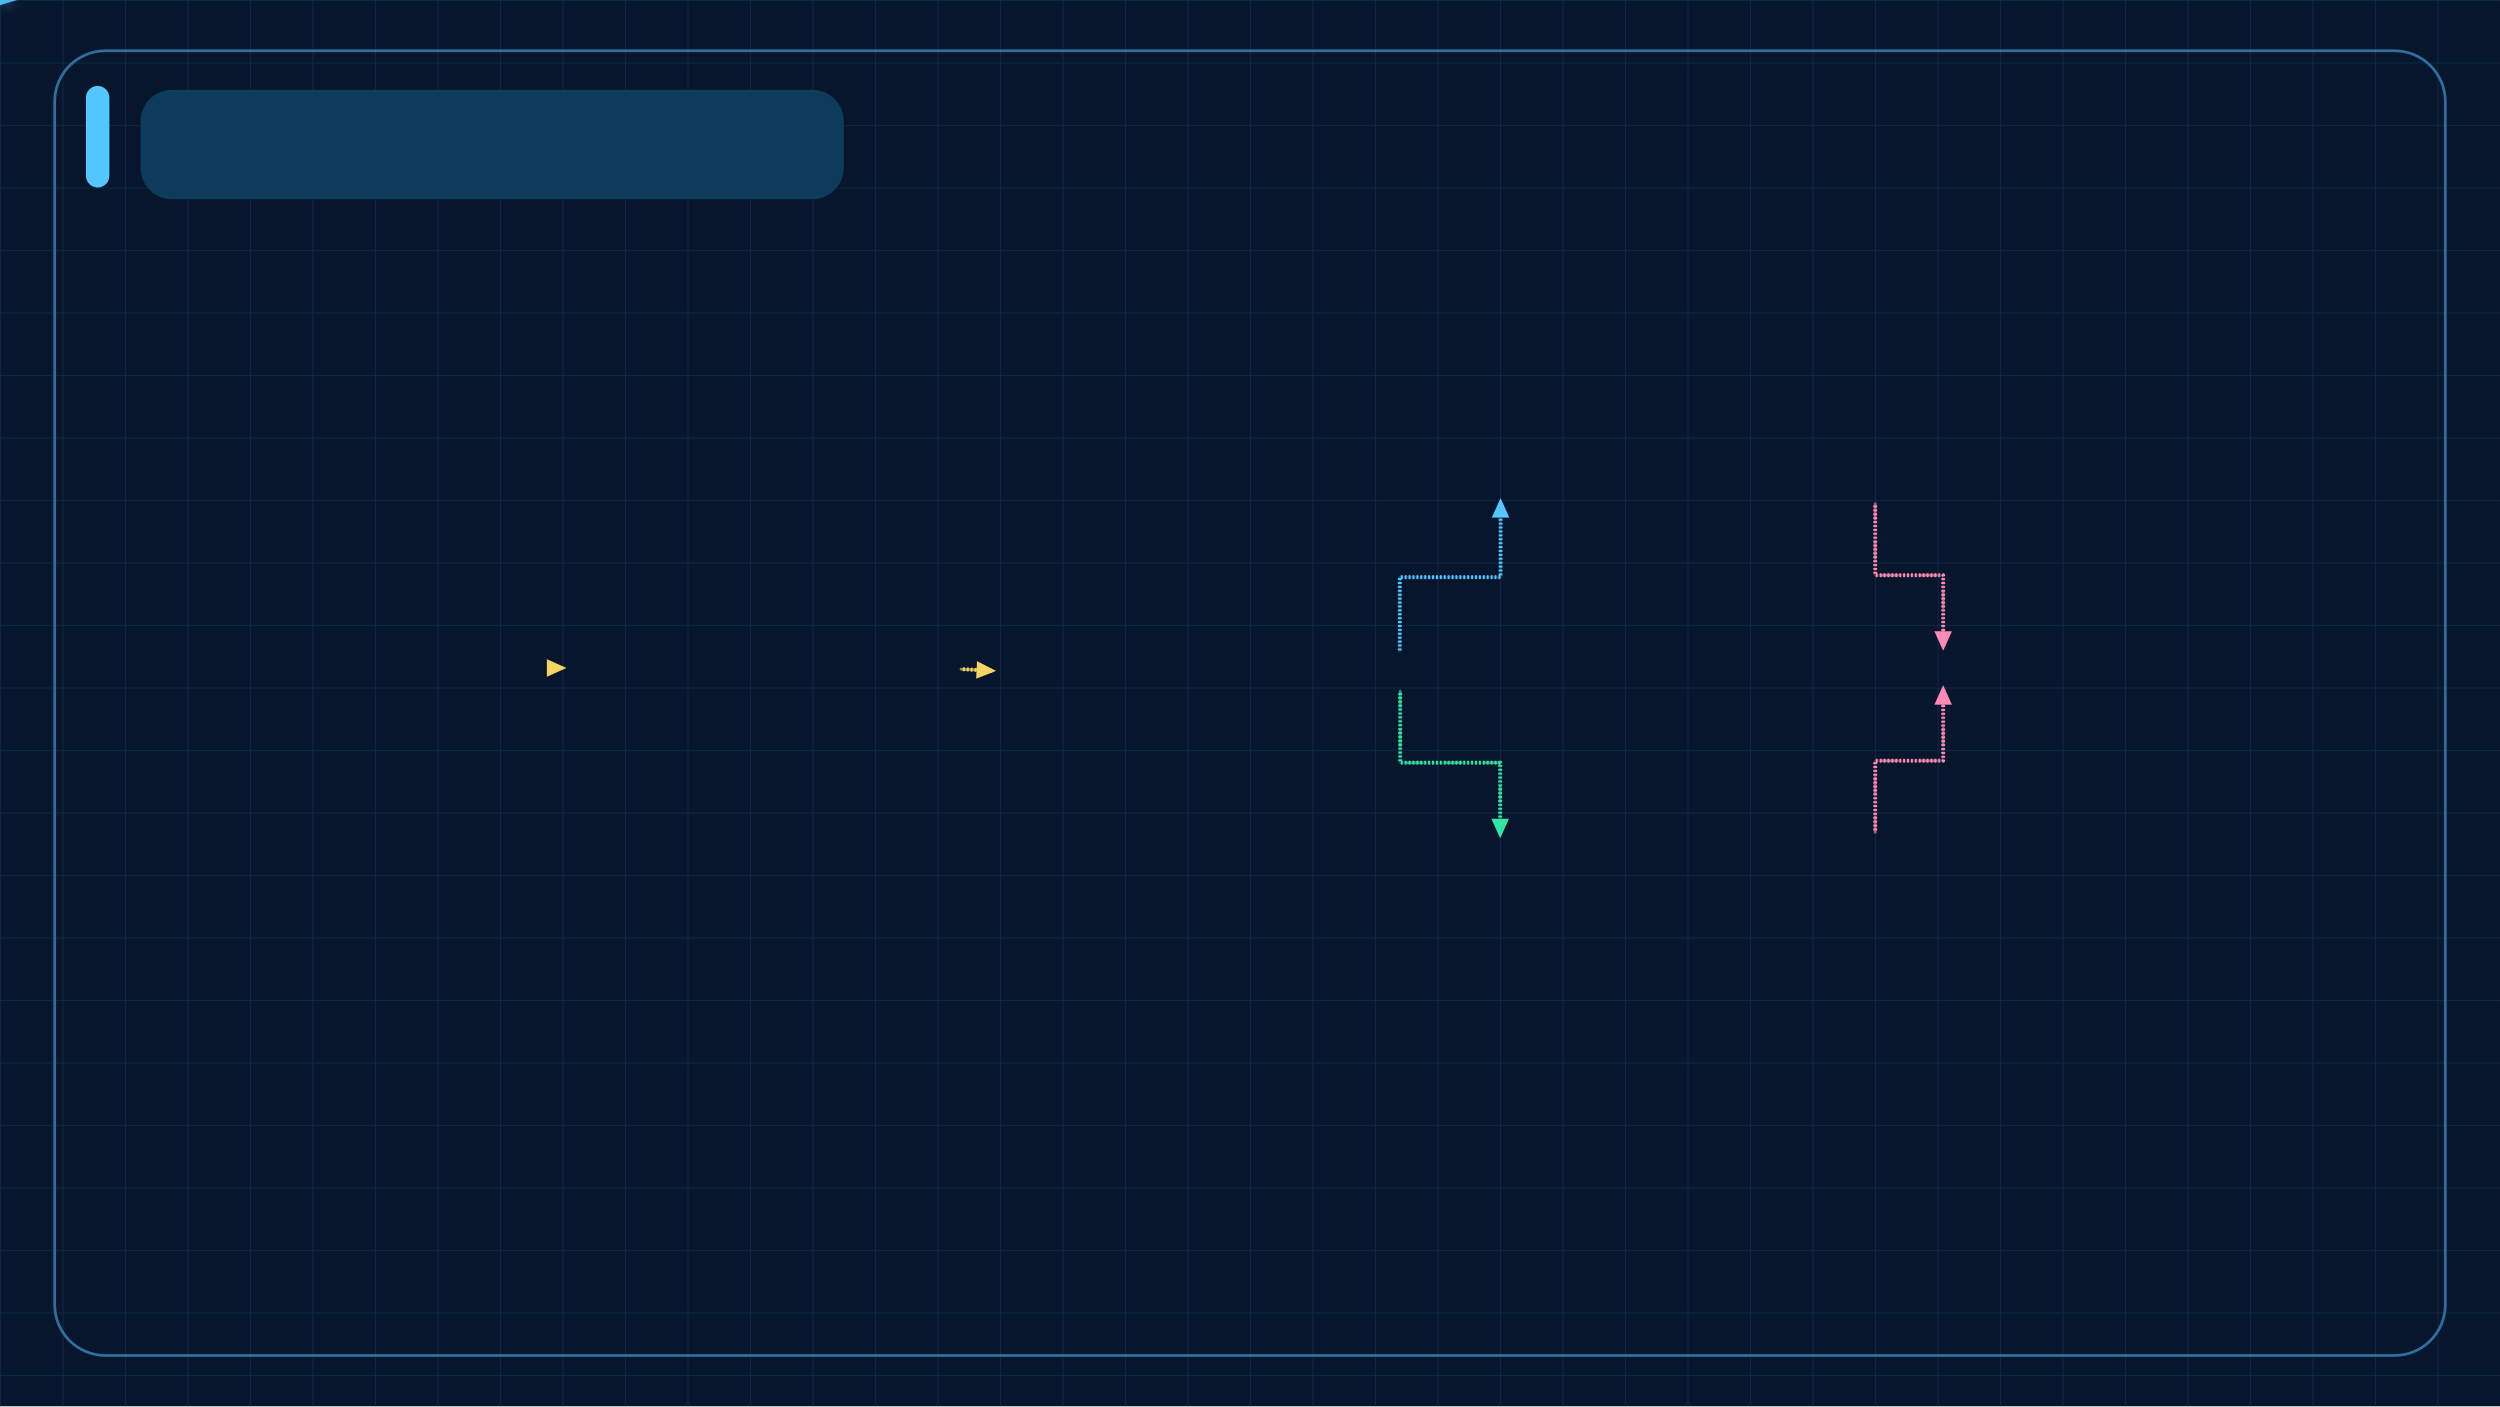
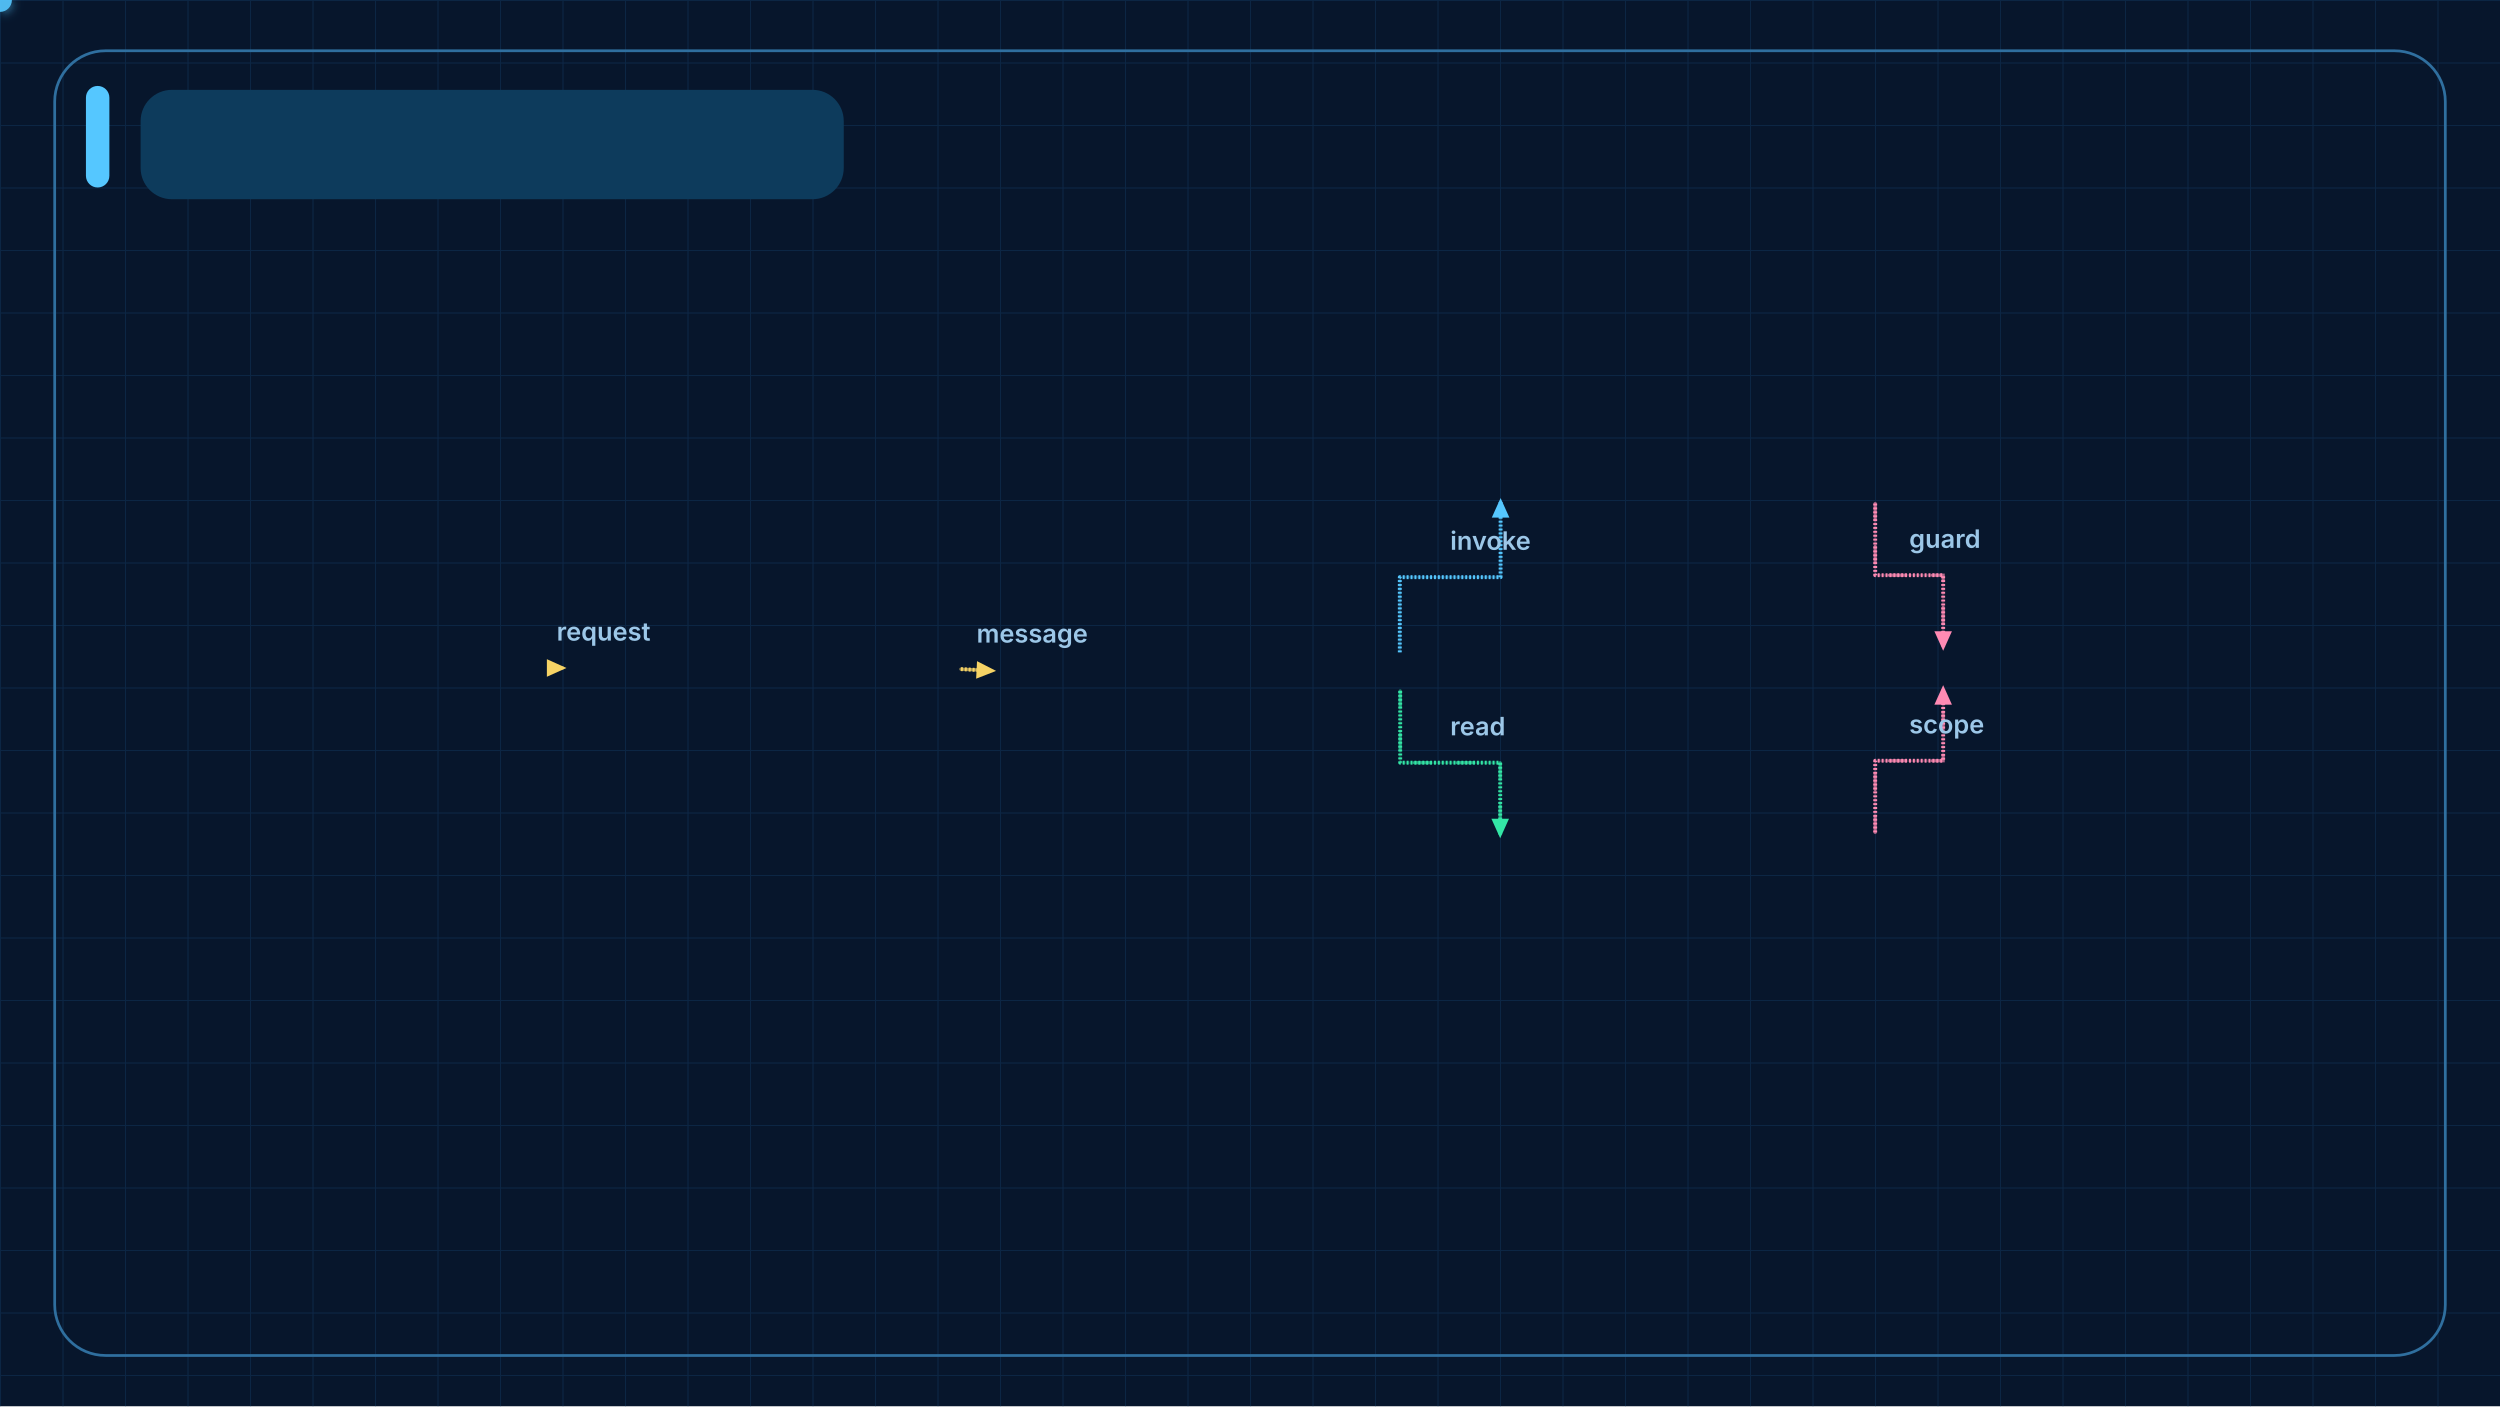
- <svg xmlns="http://www.w3.org/2000/svg" width="1280" height="720" viewBox="0 0 1280 720" role="img" aria-labelledby="diagram-title diagram-desc" data-motion-profile="expressive" data-motion-sequence="step-stagger" data-motion-edge="dynamic-dash" data-motion-node="pop" data-motion-group="border-scan" data-motion-title="highlight-sweep" data-motion-reduced="subtle" data-icon-system="illustrated-character-v1">
+ <svg xmlns="http://www.w3.org/2000/svg" width="1280" height="720" viewBox="0 0 1280 720" role="img" aria-labelledby="diagram-title diagram-desc" data-motion-profile="expressive" data-motion-sequence="step-stagger" data-motion-edge="stream-flow" data-motion-node="pop" data-motion-group="border-scan" data-motion-title="highlight-sweep" data-motion-reduced="subtle" data-icon-system="illustrated-character-v1">
  <style>
  .title { font: 700 42px ui-sans-serif, system-ui, -apple-system, BlinkMacSystemFont, "Segoe UI", sans-serif; letter-spacing: 0; }
  .subtitle { font: 400 16px ui-sans-serif, system-ui, -apple-system, BlinkMacSystemFont, "Segoe UI", sans-serif; }
  .node-title { font: 700 18px ui-sans-serif, system-ui, -apple-system, BlinkMacSystemFont, "Segoe UI", sans-serif; }
  .node-caption { font: 400 13px ui-sans-serif, system-ui, -apple-system, BlinkMacSystemFont, "Segoe UI", sans-serif; opacity: 0.84; }
  .group-label { font: 700 14px ui-sans-serif, system-ui, -apple-system, BlinkMacSystemFont, "Segoe UI", sans-serif; text-transform: uppercase; letter-spacing: 0.08em; }
  .edge-label { font: 600 13px ui-sans-serif, system-ui, -apple-system, BlinkMacSystemFont, "Segoe UI", sans-serif; }
  .step-label { font: 700 12px ui-sans-serif, system-ui, -apple-system, BlinkMacSystemFont, "Segoe UI", sans-serif; }
  .edge-flow { stroke-linecap: round; }
  .edge-draw, .edge-base { stroke-linecap: butt; stroke-linejoin: round; }
  .edge-particle { filter: url(#particle-glow); }
  .edge-arrow-particle { filter: url(#particle-glow); }
  .semantic-icon { vector-effect: non-scaling-stroke; }
  .semantic-icon-breathe { transform-box: fill-box; transform-origin: center; animation: semanticIconBreathe 2.8s ease-in-out infinite; }
  .icon-breathe-halo { pointer-events: none; filter: url(#particle-glow); }
  .node-glow, .node-burst { pointer-events: none; }
  #title-accent { transform-origin: 50px 70px; animation: titlePulse 4.8s ease-in-out infinite; }
  #title-highlight { transform-origin: 252px 74px; animation: titleSlide 5.6s ease-in-out infinite; }
  @keyframes titlePulse { 0%, 100% { opacity: 0.76; } 50% { opacity: 1; } }
  @keyframes titleSlide { 0%, 100% { transform: translateX(0); opacity: 0.9; } 50% { transform: translateX(8px); opacity: 1; } }
  @keyframes semanticIconBreathe { 0%, 100% { transform: scale(0.96); opacity: 0.72; } 50% { transform: scale(1.08); opacity: 1; } }
  @media (prefers-reduced-motion: reduce) {
    #title-accent, #title-highlight, .semantic-icon-breathe { animation: none; }
  }
</style>
  <rect width="100%" height="100%" fill="#07162c" />
  <defs>
    <filter id="soft-glow" x="-40%" y="-40%" width="180%" height="180%">
      <feGaussianBlur stdDeviation="5" result="blur" />
      <feMerge>
        <feMergeNode in="blur" />
        <feMergeNode in="SourceGraphic" />
      </feMerge>
    </filter>
    <filter id="particle-glow" x="-80%" y="-80%" width="260%" height="260%">
      <feGaussianBlur stdDeviation="2.6" result="blur" />
      <feMerge>
        <feMergeNode in="blur" />
        <feMergeNode in="SourceGraphic" />
      </feMerge>
    </filter>
    <pattern id="grid" width="32" height="32" patternUnits="userSpaceOnUse">
      <path d="M 32 0 L 0 0 0 32" fill="none" stroke="#12345c" stroke-width="1" />
    </pattern>
  </defs>
  <rect width="100%" height="100%" fill="url(#grid)" opacity="0.52" />
  <rect x="28" y="26" width="1224" height="668" rx="26" fill="none" stroke="#2f6f9f" stroke-width="1.4" opacity="1.00" />
  <rect id="title-accent" x="44" y="44" width="12" height="52" rx="6" fill="#55c7ff" />
  <rect id="title-highlight" x="72" y="46" width="360" height="56" rx="16" fill="#0d3b5c" />
  <rect class="title-sweep" x="72" y="46" width="0" height="56" rx="16" fill="#55c7ff" opacity="0.16">
    <animate attributeName="width" values="0;360;0" dur="3.20s" begin="0.34s" repeatCount="indefinite" />
    <animate attributeName="x" values="72;72;432" dur="3.20s" begin="0.34s" repeatCount="indefinite" />
  </rect>
  <text id="main-title" x="90" y="84" class="title" fill="#e6f7ff" opacity="0">
    <animate attributeName="opacity" values="0;1" dur="0.65s" begin="0.08s" fill="freeze" />
  MCP Server Architecture
</text>
  <text x="74" y="126" class="subtitle" fill="#9cc7e8" opacity="0">
    <animate attributeName="opacity" values="0;1" dur="0.65s" begin="0.28s" fill="freeze" />
  client requests route through tools, resources, auth, and transport
</text>
  <g id="group-client-plane" class="group" opacity="0">
    <animate attributeName="opacity" values="0;1" dur="0.70s" begin="0.17s" fill="freeze" />
    <rect x="60.0" y="225.0" width="450.0" height="195.0" rx="22" fill="#0b273c" fill-opacity="0.34" stroke="#7dd3fc" stroke-width="1.6" stroke-dasharray="9 8">
      <animate attributeName="stroke-dashoffset" values="0;-34" dur="5.60s" begin="0.17s" repeatCount="indefinite" />
    </rect>
    <rect class="group-border-scan" x="60.0" y="225.0" width="450.0" height="195.0" rx="22" fill="none" stroke="#7dd3fc" stroke-width="3.4" stroke-linecap="round" stroke-dasharray="80.0 451.5" opacity="0.72" filter="url(#soft-glow)">
      <animate attributeName="stroke-dashoffset" values="0;-1290.0" dur="7.15s" begin="0.27s" repeatCount="indefinite" />
    </rect>
    <text x="78.0" y="255.0" class="group-label" fill="#9cc7e8">Client Plane</text>
  </g>
  <g id="group-server-plane" class="group" opacity="0">
    <animate attributeName="opacity" values="0;1" dur="0.70s" begin="0.29s" fill="freeze" />
    <rect x="490.0" y="140.0" width="655.0" height="365.0" rx="22" fill="#101b45" fill-opacity="0.34" stroke="#a7b8ff" stroke-width="1.6" stroke-dasharray="9 8">
      <animate attributeName="stroke-dashoffset" values="0;-34" dur="6.00s" begin="0.29s" repeatCount="indefinite" />
    </rect>
    <rect class="group-border-scan" x="490.0" y="140.0" width="655.0" height="365.0" rx="22" fill="none" stroke="#a7b8ff" stroke-width="3.4" stroke-linecap="round" stroke-dasharray="122.4 714.0" opacity="0.72" filter="url(#soft-glow)">
      <animate attributeName="stroke-dashoffset" values="0;-2040.0" dur="7.50s" begin="0.39s" repeatCount="indefinite" />
    </rect>
    <text x="508.0" y="170.0" class="group-label" fill="#9cc7e8">Server Plane</text>
  </g>
  <defs>
    <marker id="arrow-1" markerWidth="12" markerHeight="12" viewBox="0 0 12 12" refX="9" refY="6" orient="auto" markerUnits="userSpaceOnUse">
      <path d="M 1 1.5 L 11 6 L 1 10.5 z" fill="#f6d365" />
    </marker>
  </defs>
  <g class="edge" data-role="actor">
    <path class="edge-base" d="M 282.0 342.0 L 288.0 342.0" fill="none" stroke="#f6d365" stroke-width="1.3" opacity="0.24" />
-     <path class="edge-draw" d="M 282.0 342.0 L 288.0 342.0" fill="none" stroke="#f6d365" stroke-width="2.0" pathLength="1" stroke-dasharray="1" stroke-dashoffset="1" marker-end="url(#arrow-1)">
-       <animate attributeName="stroke-dashoffset" values="1;0" dur="0.90s" begin="0.47s" fill="freeze" />
-     </path>
-     <path class="edge-flow edge-flow-dynamic-dash" d="M 282.0 342.0 L 288.0 342.0" fill="none" stroke="#f6d365" stroke-width="1.4" stroke-dasharray="8 12" opacity="0.55">
-       <animate attributeName="stroke-dashoffset" values="0;-54" dur="3.31s" begin="0.67s" repeatCount="indefinite" />
-       <animate attributeName="opacity" values="0.39;0.55;0.39" dur="3.31s" begin="0.67s" repeatCount="indefinite" />
-     </path>
-     <text x="285.0" y="328.0" class="edge-label" fill="#9cc7e8" opacity="0">
-       <animate attributeName="opacity" values="0;1" dur="0.45s" begin="0.61s" fill="freeze" />
+     <path class="edge-draw" d="M 282.0 342.0 L 288.0 342.0" fill="none" stroke="#f6d365" stroke-width="2.0" pathLength="1" stroke-dasharray="1" stroke-dashoffset="0" marker-end="url(#arrow-1)" />
+     <path class="edge-flow edge-flow-stream-flow" d="M 282.0 342.0 L 288.0 342.0" fill="none" stroke="#f6d365" stroke-width="1.7" stroke-linecap="round" stroke-dasharray="8 14" opacity="0.58">
+       <animate attributeName="stroke-dashoffset" values="0;-44" dur="1.35s" begin="-0.11s" repeatCount="indefinite" />
+     </path>
+     <text x="285.0" y="328.0" class="edge-label" fill="#9cc7e8" opacity="1">
    request
  </text>
  </g>
  <defs>
    <marker id="arrow-2" markerWidth="12" markerHeight="12" viewBox="0 0 12 12" refX="9" refY="6" orient="auto" markerUnits="userSpaceOnUse">
      <path d="M 1 1.5 L 11 6 L 1 10.5 z" fill="#f6d365" />
    </marker>
  </defs>
  <g class="edge" data-role="tool">
    <path class="edge-base" d="M 492.0 342.6 L 508.0 343.4" fill="none" stroke="#f6d365" stroke-width="1.3" opacity="0.24" />
-     <path class="edge-draw" d="M 492.0 342.6 L 508.0 343.4" fill="none" stroke="#f6d365" stroke-width="2.0" pathLength="1" stroke-dasharray="1" stroke-dashoffset="1" marker-end="url(#arrow-2)">
-       <animate attributeName="stroke-dashoffset" values="1;0" dur="0.90s" begin="0.59s" fill="freeze" />
-     </path>
-     <path class="edge-flow edge-flow-dynamic-dash" d="M 492.0 342.6 L 508.0 343.4" fill="none" stroke="#f6d365" stroke-width="1.4" stroke-dasharray="8 12" opacity="0.55">
-       <animate attributeName="stroke-dashoffset" values="0;-54" dur="3.31s" begin="0.79s" repeatCount="indefinite" />
-       <animate attributeName="opacity" values="0.39;0.55;0.39" dur="3.31s" begin="0.79s" repeatCount="indefinite" />
-     </path>
-     <text x="500.0" y="329.0" class="edge-label" fill="#9cc7e8" opacity="0">
-       <animate attributeName="opacity" values="0;1" dur="0.45s" begin="0.73s" fill="freeze" />
+     <path class="edge-draw" d="M 492.0 342.6 L 508.0 343.4" fill="none" stroke="#f6d365" stroke-width="2.0" pathLength="1" stroke-dasharray="1" stroke-dashoffset="0" marker-end="url(#arrow-2)" />
+     <path class="edge-flow edge-flow-stream-flow" d="M 492.0 342.6 L 508.0 343.4" fill="none" stroke="#f6d365" stroke-width="1.7" stroke-linecap="round" stroke-dasharray="8 14" opacity="0.58">
+       <animate attributeName="stroke-dashoffset" values="0;-44" dur="1.35s" begin="-0.22s" repeatCount="indefinite" />
+     </path>
+     <text x="500.0" y="329.0" class="edge-label" fill="#9cc7e8" opacity="1">
    message
  </text>
  </g>
  <defs>
    <marker id="arrow-3" markerWidth="12" markerHeight="12" viewBox="0 0 12 12" refX="9" refY="6" orient="auto" markerUnits="userSpaceOnUse">
      <path d="M 1 1.5 L 11 6 L 1 10.5 z" fill="#55c7ff" />
    </marker>
  </defs>
  <g class="edge" data-role="process">
    <path class="edge-base" d="M 716.7 334.0 L 716.7 295.5 L 768.3 295.5 L 768.3 257.0" fill="none" stroke="#55c7ff" stroke-width="1.3" opacity="0.24" />
-     <path class="edge-draw" d="M 716.7 334.0 L 716.7 295.5 L 768.3 295.5 L 768.3 257.0" fill="none" stroke="#55c7ff" stroke-width="2.0" pathLength="1" stroke-dasharray="1" stroke-dashoffset="1" marker-end="url(#arrow-3)">
-       <animate attributeName="stroke-dashoffset" values="1;0" dur="0.90s" begin="0.71s" fill="freeze" />
-     </path>
-     <path class="edge-particle edge-arrow-particle" d="M -8.8 -5.3 L 8.8 0 L -8.8 5.3 Z" fill="#55c7ff" opacity="0.92">
-       <animateMotion dur="4.60s" repeatCount="indefinite" path="M 716.7 334.0 L 716.7 295.5 L 768.3 295.5 L 768.3 257.0" begin="0.96s" rotate="auto" />
-       <animate attributeName="opacity" values="0;0.92;0" dur="4.60s" begin="0.96s" repeatCount="indefinite" />
-     </path>
-     <text x="742.5" y="281.5" class="edge-label" fill="#9cc7e8" opacity="0">
-       <animate attributeName="opacity" values="0;1" dur="0.45s" begin="0.85s" fill="freeze" />
+     <path class="edge-draw" d="M 716.7 334.0 L 716.7 295.5 L 768.3 295.5 L 768.3 257.0" fill="none" stroke="#55c7ff" stroke-width="2.0" pathLength="1" stroke-dasharray="1" stroke-dashoffset="0" marker-end="url(#arrow-3)" />
+     <circle class="edge-particle edge-packet" r="6.1" fill="#55c7ff" stroke="none" opacity="0.92">
+       <animateMotion dur="1.65s" repeatCount="indefinite" path="M 716.7 334.0 L 716.7 295.5 L 768.3 295.5 L 768.3 257.0" begin="-0.57s" />
+       <animate attributeName="opacity" values="0;0.92;0" dur="1.65s" begin="-0.57s" repeatCount="indefinite" />
+     </circle>
+     <text x="742.5" y="281.5" class="edge-label" fill="#9cc7e8" opacity="1">
    invoke
  </text>
  </g>
  <defs>
    <marker id="arrow-4" markerWidth="12" markerHeight="12" viewBox="0 0 12 12" refX="9" refY="6" orient="auto" markerUnits="userSpaceOnUse">
      <path d="M 1 1.5 L 11 6 L 1 10.5 z" fill="#33e6a6" />
    </marker>
  </defs>
  <g class="edge" data-role="memory">
    <path class="edge-base" d="M 716.9 353.8 L 716.9 390.5 L 768.1 390.5 L 768.1 427.2" fill="none" stroke="#33e6a6" stroke-width="1.3" opacity="0.24" />
-     <path class="edge-draw" d="M 716.9 353.8 L 716.9 390.5 L 768.1 390.5 L 768.1 427.2" fill="none" stroke="#33e6a6" stroke-width="2.0" pathLength="1" stroke-dasharray="1" stroke-dashoffset="1" marker-end="url(#arrow-4)">
-       <animate attributeName="stroke-dashoffset" values="1;0" dur="0.90s" begin="0.83s" fill="freeze" />
-     </path>
-     <path class="edge-flow edge-flow-dynamic-dash" d="M 716.9 353.8 L 716.9 390.5 L 768.1 390.5 L 768.1 427.2" fill="none" stroke="#33e6a6" stroke-width="1.4" stroke-dasharray="8 12" opacity="0.55">
-       <animate attributeName="stroke-dashoffset" values="0;-54" dur="3.31s" begin="1.03s" repeatCount="indefinite" />
-       <animate attributeName="opacity" values="0.39;0.55;0.39" dur="3.31s" begin="1.03s" repeatCount="indefinite" />
-     </path>
-     <text x="742.5" y="376.5" class="edge-label" fill="#9cc7e8" opacity="0">
-       <animate attributeName="opacity" values="0;1" dur="0.45s" begin="0.97s" fill="freeze" />
+     <path class="edge-draw" d="M 716.9 353.8 L 716.9 390.5 L 768.1 390.5 L 768.1 427.2" fill="none" stroke="#33e6a6" stroke-width="2.0" pathLength="1" stroke-dasharray="1" stroke-dashoffset="0" marker-end="url(#arrow-4)" />
+     <path class="edge-flow edge-flow-stream-flow" d="M 716.9 353.8 L 716.9 390.5 L 768.1 390.5 L 768.1 427.2" fill="none" stroke="#33e6a6" stroke-width="1.7" stroke-linecap="round" stroke-dasharray="8 14" opacity="0.58">
+       <animate attributeName="stroke-dashoffset" values="0;-44" dur="1.35s" begin="-0.44s" repeatCount="indefinite" />
+     </path>
+     <text x="742.5" y="376.5" class="edge-label" fill="#9cc7e8" opacity="1">
    read
  </text>
  </g>
  <defs>
    <marker id="arrow-5" markerWidth="12" markerHeight="12" viewBox="0 0 12 12" refX="9" refY="6" orient="auto" markerUnits="userSpaceOnUse">
      <path d="M 1 1.5 L 11 6 L 1 10.5 z" fill="#ff8ab3" />
    </marker>
  </defs>
  <g class="edge" data-role="risk">
    <path class="edge-base" d="M 960.1 257.8 L 960.1 294.5 L 994.9 294.5 L 994.9 331.2" fill="none" stroke="#ff8ab3" stroke-width="1.3" opacity="0.24" />
-     <path class="edge-draw" d="M 960.1 257.8 L 960.1 294.5 L 994.9 294.5 L 994.9 331.2" fill="none" stroke="#ff8ab3" stroke-width="2.0" pathLength="1" stroke-dasharray="1" stroke-dashoffset="1" marker-end="url(#arrow-5)">
-       <animate attributeName="stroke-dashoffset" values="1;0" dur="0.90s" begin="0.95s" fill="freeze" />
-     </path>
-     <path class="edge-flow edge-flow-dynamic-dash" d="M 960.1 257.8 L 960.1 294.5 L 994.9 294.5 L 994.9 331.2" fill="none" stroke="#ff8ab3" stroke-width="1.4" stroke-dasharray="8 12" opacity="0.55">
-       <animate attributeName="stroke-dashoffset" values="0;-54" dur="3.31s" begin="1.15s" repeatCount="indefinite" />
-       <animate attributeName="opacity" values="0.39;0.55;0.39" dur="3.31s" begin="1.15s" repeatCount="indefinite" />
-     </path>
-     <text x="977.5" y="280.5" class="edge-label" fill="#9cc7e8" opacity="0">
-       <animate attributeName="opacity" values="0;1" dur="0.45s" begin="1.09s" fill="freeze" />
+     <path class="edge-draw" d="M 960.1 257.8 L 960.1 294.5 L 994.9 294.5 L 994.9 331.2" fill="none" stroke="#ff8ab3" stroke-width="2.0" pathLength="1" stroke-dasharray="1" stroke-dashoffset="0" marker-end="url(#arrow-5)" />
+     <path class="edge-flow edge-flow-stream-flow" d="M 960.1 257.8 L 960.1 294.5 L 994.9 294.5 L 994.9 331.2" fill="none" stroke="#ff8ab3" stroke-width="1.7" stroke-linecap="round" stroke-dasharray="8 14" opacity="0.58">
+       <animate attributeName="stroke-dashoffset" values="0;-44" dur="1.35s" begin="-0.55s" repeatCount="indefinite" />
+     </path>
+     <text x="977.5" y="280.5" class="edge-label" fill="#9cc7e8" opacity="1">
    guard
  </text>
  </g>
  <defs>
    <marker id="arrow-6" markerWidth="12" markerHeight="12" viewBox="0 0 12 12" refX="9" refY="6" orient="auto" markerUnits="userSpaceOnUse">
      <path d="M 1 1.5 L 11 6 L 1 10.5 z" fill="#ff8ab3" />
    </marker>
  </defs>
  <g class="edge" data-role="risk">
    <path class="edge-base" d="M 960.1 426.2 L 960.1 389.5 L 994.9 389.5 L 994.9 352.8" fill="none" stroke="#ff8ab3" stroke-width="1.3" opacity="0.24" />
-     <path class="edge-draw" d="M 960.1 426.2 L 960.1 389.5 L 994.9 389.5 L 994.9 352.8" fill="none" stroke="#ff8ab3" stroke-width="2.0" pathLength="1" stroke-dasharray="1" stroke-dashoffset="1" marker-end="url(#arrow-6)">
-       <animate attributeName="stroke-dashoffset" values="1;0" dur="0.90s" begin="1.07s" fill="freeze" />
-     </path>
-     <path class="edge-flow edge-flow-dynamic-dash" d="M 960.1 426.2 L 960.1 389.5 L 994.9 389.5 L 994.9 352.8" fill="none" stroke="#ff8ab3" stroke-width="1.4" stroke-dasharray="8 12" opacity="0.55">
-       <animate attributeName="stroke-dashoffset" values="0;-54" dur="3.31s" begin="1.27s" repeatCount="indefinite" />
-       <animate attributeName="opacity" values="0.39;0.55;0.39" dur="3.31s" begin="1.27s" repeatCount="indefinite" />
-     </path>
-     <text x="977.5" y="375.5" class="edge-label" fill="#9cc7e8" opacity="0">
-       <animate attributeName="opacity" values="0;1" dur="0.45s" begin="1.21s" fill="freeze" />
+     <path class="edge-draw" d="M 960.1 426.2 L 960.1 389.5 L 994.9 389.5 L 994.9 352.8" fill="none" stroke="#ff8ab3" stroke-width="2.0" pathLength="1" stroke-dasharray="1" stroke-dashoffset="0" marker-end="url(#arrow-6)" />
+     <path class="edge-flow edge-flow-stream-flow" d="M 960.1 426.2 L 960.1 389.5 L 994.9 389.5 L 994.9 352.8" fill="none" stroke="#ff8ab3" stroke-width="1.7" stroke-linecap="round" stroke-dasharray="8 14" opacity="0.58">
+       <animate attributeName="stroke-dashoffset" values="0;-44" dur="1.35s" begin="-0.66s" repeatCount="indefinite" />
+     </path>
+     <text x="977.5" y="375.5" class="edge-label" fill="#9cc7e8" opacity="1">
    scope
  </text>
  </g>
  <g id="node-client" class="node motion-node" data-role="actor" opacity="0">
    <animate attributeName="opacity" values="0;1" dur="0.55s" begin="0.25s" fill="freeze" />
    <animateTransform attributeName="transform" type="translate" values="0 8.8;0 -4.4;0 0;0 -3.3;0 0;0 2.3;0 0" dur="5.85s" begin="0.95s" repeatCount="indefinite" additive="sum" />
    <rect class="node-glow" x="86.0" y="296.0" width="188.0" height="92.0" rx="12.0" fill="none" stroke="#f6d365" stroke-width="1.2" opacity="0.12" filter="url(#soft-glow)">
      <animate attributeName="opacity" values="0.08;0.26;0.08" dur="4.25s" begin="0.45s" repeatCount="indefinite" />
      <animate attributeName="stroke-width" values="1.0;2.5;1.0" dur="4.25s" begin="0.45s" repeatCount="indefinite" />
    </rect>
    <rect x="90.0" y="300.0" width="180.0" height="84.0" rx="8.0" fill="#10243a" stroke="#f6d365" stroke-width="1.8" />
    <g class="semantic-icon-wrap semantic-icon-character-wrap" data-icon="agent" data-node-id="client" opacity="0.98">
      <g id="icon-client-root" class="semantic-icon semantic-icon-illustrated-character-v1" data-semantic-role="think-decide-confirm" data-rest-opacity="1" transform="translate(108.8 317.6) scale(0.4872)">
        <g class="illustrated-character-motion-shell">
          <path id="icon-client-brain-left" class="illustrated-character-part illustrated-character-brain-left" data-rest-opacity="1" d="M48 18C31 10 13 23 18 39C4 48 10 67 25 70C26 86 44 91 52 78L52 30C51 25 50 21 48 18Z" fill="#49c99a" stroke="#283047" stroke-width="3" stroke-linecap="round" stroke-linejoin="round" />
          <path id="icon-client-brain-right" class="illustrated-character-part illustrated-character-brain-right" data-rest-opacity="1" d="M52 18C69 10 87 23 82 39C96 48 90 67 75 70C74 86 56 91 48 78L48 30C49 25 50 21 52 18Z" fill="#c5b8f2" stroke="#283047" stroke-width="3" stroke-linecap="round" stroke-linejoin="round" />
          <path id="icon-client-brain-veins" class="illustrated-character-part illustrated-character-brain-veins" data-rest-opacity="1" d="M34 27c-5 6 4 9 1 16m-8 12c8-1 5 9 11 11m28-39c5 6-4 9-1 16m8 12c-8-1-5 9-11 11" fill="none" stroke="#283047" stroke-width="3" stroke-linecap="round" stroke-linejoin="round" />
          <rect id="icon-client-chip" class="illustrated-character-part illustrated-character-chip" data-rest-opacity="1" x="31" y="33" width="38" height="32" rx="4" fill="#fffdf6" stroke="#283047" stroke-width="3" stroke-linecap="round" stroke-linejoin="round" />
          <text id="icon-client-chip-label" class="illustrated-character-part illustrated-character-chip-label" data-rest-opacity="1" x="50" y="54" fill="#283047" text-anchor="middle" font-family="ui-sans-serif, system-ui" font-size="20" font-weight="700">AI</text>
          <path id="icon-client-signal" class="illustrated-character-part illustrated-character-signal" data-rest-opacity="1" d="M73 39h7m-7 7h10m-10 7h7" fill="none" stroke="#283047" stroke-width="3" stroke-linecap="round" stroke-linejoin="round" />
          <path id="icon-client-spark" class="illustrated-character-part illustrated-character-spark" data-rest-opacity="1" d="M21 20l2 5 5 2-5 2-2 5-2-5-5-2 5-2z" fill="#ffd45e" stroke="#283047" stroke-width="3" stroke-linecap="round" stroke-linejoin="round" />
        </g>
      </g>
    </g>
    <text x="206.4" y="328.0" text-anchor="middle" fill="#e6f7ff">
      <tspan x="206.4" dy="18" class="node-title">Client</tspan>
      <tspan x="206.4" dy="17" class="node-caption">LLM host</tspan>
    </text>
  </g>
  <g id="node-transport" class="node motion-node" data-role="tool" opacity="0">
    <animate attributeName="opacity" values="0;1" dur="0.55s" begin="0.37s" fill="freeze" />
    <animateTransform attributeName="transform" type="translate" values="0 8.8;0 -4.4;0 0;0 -3.3;0 0;0 2.3;0 0" dur="6.30s" begin="1.07s" repeatCount="indefinite" additive="sum" />
    <rect class="node-glow" x="296.0" y="296.0" width="188.0" height="92.0" rx="12.0" fill="none" stroke="#f6d365" stroke-width="1.2" opacity="0.12" filter="url(#soft-glow)">
      <animate attributeName="opacity" values="0.08;0.26;0.08" dur="4.60s" begin="0.57s" repeatCount="indefinite" />
      <animate attributeName="stroke-width" values="1.0;2.5;1.0" dur="4.60s" begin="0.57s" repeatCount="indefinite" />
    </rect>
    <rect x="300.0" y="300.0" width="180.0" height="84.0" rx="8.0" fill="#1f2835" stroke="#f6d365" stroke-width="1.8" />
    <g class="semantic-icon-wrap semantic-icon-character-wrap" data-icon="api" data-node-id="transport" opacity="0.98">
      <g id="icon-transport-root" class="semantic-icon semantic-icon-illustrated-character-v1" data-semantic-role="signal-request-return" data-rest-opacity="1" transform="translate(318.8 317.6) scale(0.4872)">
        <g class="illustrated-character-motion-shell">
          <rect id="icon-transport-interface" class="illustrated-character-part illustrated-character-interface" data-rest-opacity="1" x="19" y="27" width="62" height="46" rx="7" fill="#fffdf6" stroke="#283047" stroke-width="3" stroke-linecap="round" stroke-linejoin="round" />
          <path id="icon-transport-interface-top" class="illustrated-character-part illustrated-character-interface-top" data-rest-opacity="1" d="M20 39h60" fill="none" stroke="#283047" stroke-width="3" stroke-linecap="round" stroke-linejoin="round" />
          <circle id="icon-transport-interface-dot" class="illustrated-character-part illustrated-character-interface-dot" data-rest-opacity="1" cx="28" cy="33" r="2" fill="#ffd2b8" stroke="#283047" stroke-width="3" stroke-linecap="round" stroke-linejoin="round" />
          <path id="icon-transport-request" class="illustrated-character-part illustrated-character-request" data-rest-opacity="1" d="M31 53h24m-7-7 7 7-7 7" fill="none" stroke="#283047" stroke-width="3" stroke-linecap="round" stroke-linejoin="round" />
          <path id="icon-transport-receipt" class="illustrated-character-part illustrated-character-receipt" data-rest-opacity="1" d="M68 61H44m7-7-7 7 7 7" fill="none" stroke="#283047" stroke-width="3" stroke-linecap="round" stroke-linejoin="round" />
          <circle id="icon-transport-status" class="illustrated-character-part illustrated-character-status" data-rest-opacity="1" cx="73" cy="28" r="7" fill="#49c99a" stroke="#283047" stroke-width="3" stroke-linecap="round" stroke-linejoin="round" />
        </g>
      </g>
    </g>
    <text x="416.4" y="328.0" text-anchor="middle" fill="#e6f7ff">
      <tspan x="416.4" dy="18" class="node-title">Transport</tspan>
      <tspan x="416.4" dy="17" class="node-caption">stdio /</tspan>
      <tspan x="416.4" dy="17" class="node-caption">http</tspan>
    </text>
  </g>
  <g id="node-server" class="node motion-node" data-role="agent" opacity="0">
    <animate attributeName="opacity" values="0;1" dur="0.55s" begin="0.49s" fill="freeze" />
    <animateTransform attributeName="transform" type="translate" values="0 8.8;0 -4.4;0 0;0 -3.3;0 0;0 2.3;0 0" dur="5.40s" begin="1.19s" repeatCount="indefinite" additive="sum" />
    <circle class="node-burst" cx="615.0" cy="344.0" r="95.0" fill="none" stroke="#a7b8ff" stroke-width="1.6" opacity="0">
      <animate attributeName="r" values="95.0;138.7" dur="3.40s" begin="0.94s" repeatCount="indefinite" />
      <animate attributeName="opacity" values="0;0.31;0" dur="3.40s" begin="0.94s" repeatCount="indefinite" />
    </circle>
    <circle class="node-burst" cx="615.0" cy="344.0" r="95.0" fill="none" stroke="#a7b8ff" stroke-width="1" opacity="0">
      <animate attributeName="r" values="95.0;161.9" dur="4.60s" begin="1.84s" repeatCount="indefinite" />
      <animate attributeName="opacity" values="0;0.20;0" dur="4.60s" begin="1.84s" repeatCount="indefinite" />
    </circle>
    <rect class="node-glow" x="516.0" y="296.0" width="198.0" height="96.0" rx="12.0" fill="none" stroke="#a7b8ff" stroke-width="1.2" opacity="0.12" filter="url(#soft-glow)">
      <animate attributeName="opacity" values="0.08;0.26;0.08" dur="4.95s" begin="0.69s" repeatCount="indefinite" />
      <animate attributeName="stroke-width" values="1.0;2.5;1.0" dur="4.95s" begin="0.69s" repeatCount="indefinite" />
    </rect>
    <rect x="520.0" y="300.0" width="190.0" height="88.0" rx="8.0" fill="#101b45" stroke="#a7b8ff" stroke-width="1.8" />
    <g class="semantic-icon-wrap semantic-icon-character-wrap" data-icon="tool" data-node-id="server" opacity="0.98">
      <g id="icon-server-root" class="semantic-icon semantic-icon-illustrated-character-v1" data-semantic-role="kit-act-confirm" data-rest-opacity="1" transform="translate(540.1 318.5) scale(0.5104)">
        <g class="illustrated-character-motion-shell">
          <path id="icon-server-bucket" class="illustrated-character-part illustrated-character-bucket" data-rest-opacity="1" d="M25 40h50l-5 43H30z" fill="#39b8b5" stroke="#283047" stroke-width="3" stroke-linecap="round" stroke-linejoin="round" />
          <path id="icon-server-lid" class="illustrated-character-part illustrated-character-lid" data-rest-opacity="1" d="M29 39c5-12 37-12 42 0z" fill="#c5b8f2" stroke="#283047" stroke-width="3" stroke-linecap="round" stroke-linejoin="round" />
          <path id="icon-server-handle" class="illustrated-character-part illustrated-character-handle" data-rest-opacity="1" d="M35 41c0-17 30-17 30 0" fill="none" stroke="#283047" stroke-width="3" stroke-linecap="round" stroke-linejoin="round" />
          <path id="icon-server-wrench" class="illustrated-character-part illustrated-character-wrench" data-rest-opacity="1" d="M55 28c6-5 13-2 15 3l-7 4 6 7-8 8-7-6-4 7c-6-2-9-9-5-15l5 4 6-6z" fill="#ffd45e" stroke="#283047" stroke-width="3" stroke-linecap="round" stroke-linejoin="round" />
          <circle id="icon-server-wrench-hole" class="illustrated-character-part illustrated-character-wrench-hole" data-rest-opacity="1" cx="65" cy="31" r="3" fill="#fffdf6" stroke="#283047" stroke-width="3" stroke-linecap="round" stroke-linejoin="round" />
          <path id="icon-server-spark" class="illustrated-character-part illustrated-character-spark" data-rest-opacity="1" d="M27 66l2 5 5 2-5 2-2 5-2-5-5-2 5-2z" fill="#ffd2b8" stroke="#283047" stroke-width="3" stroke-linecap="round" stroke-linejoin="round" />
        </g>
      </g>
    </g>
    <text x="643.0" y="330.0" text-anchor="middle" fill="#e6f7ff">
      <tspan x="643.0" dy="18" class="node-title">MCP</tspan>
      <tspan x="643.0" dy="18" class="node-title">Server</tspan>
      <tspan x="643.0" dy="17" class="node-caption">capability</tspan>
      <tspan x="643.0" dy="17" class="node-caption">router</tspan>
    </text>
  </g>
  <g id="node-tools" class="node motion-node" data-role="process" opacity="0">
    <animate attributeName="opacity" values="0;1" dur="0.55s" begin="0.61s" fill="freeze" />
    <animateTransform attributeName="transform" type="translate" values="0 8.8;0 -4.4;0 0;0 -3.3;0 0;0 2.3;0 0" dur="5.85s" begin="1.31s" repeatCount="indefinite" additive="sum" />
    <rect class="node-glow" x="771.0" y="201.0" width="188.0" height="92.0" rx="12.0" fill="none" stroke="#55c7ff" stroke-width="1.2" opacity="0.12" filter="url(#soft-glow)">
      <animate attributeName="opacity" values="0.08;0.26;0.08" dur="3.90s" begin="0.81s" repeatCount="indefinite" />
      <animate attributeName="stroke-width" values="1.0;2.5;1.0" dur="3.90s" begin="0.81s" repeatCount="indefinite" />
    </rect>
    <rect x="775.0" y="205.0" width="180.0" height="84.0" rx="8.0" fill="#0b1d38" stroke="#55c7ff" stroke-width="1.8" />
    <g class="semantic-icon-wrap semantic-icon-character-wrap" data-icon="tool" data-node-id="tools" opacity="0.98">
      <g id="icon-tools-root" class="semantic-icon semantic-icon-illustrated-character-v1" data-semantic-role="kit-act-confirm" data-rest-opacity="1" transform="translate(793.8 222.6) scale(0.4872)">
        <g class="illustrated-character-motion-shell">
          <path id="icon-tools-bucket" class="illustrated-character-part illustrated-character-bucket" data-rest-opacity="1" d="M25 40h50l-5 43H30z" fill="#39b8b5" stroke="#283047" stroke-width="3" stroke-linecap="round" stroke-linejoin="round" />
          <path id="icon-tools-lid" class="illustrated-character-part illustrated-character-lid" data-rest-opacity="1" d="M29 39c5-12 37-12 42 0z" fill="#c5b8f2" stroke="#283047" stroke-width="3" stroke-linecap="round" stroke-linejoin="round" />
          <path id="icon-tools-handle" class="illustrated-character-part illustrated-character-handle" data-rest-opacity="1" d="M35 41c0-17 30-17 30 0" fill="none" stroke="#283047" stroke-width="3" stroke-linecap="round" stroke-linejoin="round" />
          <path id="icon-tools-wrench" class="illustrated-character-part illustrated-character-wrench" data-rest-opacity="1" d="M55 28c6-5 13-2 15 3l-7 4 6 7-8 8-7-6-4 7c-6-2-9-9-5-15l5 4 6-6z" fill="#ffd45e" stroke="#283047" stroke-width="3" stroke-linecap="round" stroke-linejoin="round" />
          <circle id="icon-tools-wrench-hole" class="illustrated-character-part illustrated-character-wrench-hole" data-rest-opacity="1" cx="65" cy="31" r="3" fill="#fffdf6" stroke="#283047" stroke-width="3" stroke-linecap="round" stroke-linejoin="round" />
          <path id="icon-tools-spark" class="illustrated-character-part illustrated-character-spark" data-rest-opacity="1" d="M27 66l2 5 5 2-5 2-2 5-2-5-5-2 5-2z" fill="#ffd2b8" stroke="#283047" stroke-width="3" stroke-linecap="round" stroke-linejoin="round" />
        </g>
      </g>
    </g>
    <text x="891.4" y="233.0" text-anchor="middle" fill="#e6f7ff">
      <tspan x="891.4" dy="18" class="node-title">Tools</tspan>
      <tspan x="891.4" dy="17" class="node-caption">actions</tspan>
    </text>
  </g>
  <g id="node-resources" class="node motion-node" data-role="memory" opacity="0">
    <animate attributeName="opacity" values="0;1" dur="0.55s" begin="0.73s" fill="freeze" />
    <animateTransform attributeName="transform" type="translate" values="0 8.8;0 -4.4;0 0;0 -3.3;0 0;0 2.3;0 0" dur="6.30s" begin="1.43s" repeatCount="indefinite" additive="sum" />
    <rect class="node-glow" x="771.0" y="391.0" width="188.0" height="92.0" rx="12.0" fill="none" stroke="#33e6a6" stroke-width="1.2" opacity="0.12" filter="url(#soft-glow)">
      <animate attributeName="opacity" values="0.08;0.26;0.08" dur="4.25s" begin="0.93s" repeatCount="indefinite" />
      <animate attributeName="stroke-width" values="1.0;2.5;1.0" dur="4.25s" begin="0.93s" repeatCount="indefinite" />
    </rect>
    <rect x="775.0" y="395.0" width="180.0" height="84.0" rx="8.0" fill="#0b2f2b" stroke="#33e6a6" stroke-width="1.8" />
    <g class="semantic-icon-wrap semantic-icon-character-wrap" data-icon="folder" data-node-id="resources" opacity="0.98">
      <g id="icon-resources-root" class="semantic-icon semantic-icon-illustrated-character-v1" data-semantic-role="file-store-ready" data-rest-opacity="1" transform="translate(793.8 412.6) scale(0.4872)">
        <g class="illustrated-character-motion-shell">
          <path id="icon-resources-folder" class="illustrated-character-part illustrated-character-folder" data-rest-opacity="1" d="M17 36h27l7 8h32v37H17z" fill="#ffd45e" stroke="#283047" stroke-width="3" stroke-linecap="round" stroke-linejoin="round" />
          <path id="icon-resources-tab" class="illustrated-character-part illustrated-character-tab" data-rest-opacity="1" d="M18 36h25l7 8H18z" fill="#ff9e42" stroke="#283047" stroke-width="3" stroke-linecap="round" stroke-linejoin="round" />
          <path id="icon-resources-sheet" class="illustrated-character-part illustrated-character-sheet" data-rest-opacity="1" d="M47 49h23v24H47z" fill="#fffdf6" stroke="#283047" stroke-width="3" stroke-linecap="round" stroke-linejoin="round" />
          <path id="icon-resources-sheet-line" class="illustrated-character-part illustrated-character-sheet-line" data-rest-opacity="1" d="M52 58h12m-12 6h9" fill="none" stroke="#283047" stroke-width="3" stroke-linecap="round" stroke-linejoin="round" />
          <circle id="icon-resources-seal" class="illustrated-character-part illustrated-character-seal" data-rest-opacity="1" cx="75" cy="72" r="8" fill="#49c99a" stroke="#283047" stroke-width="3" stroke-linecap="round" stroke-linejoin="round" />
          <path id="icon-resources-seal-mark" class="illustrated-character-part illustrated-character-seal-mark" data-rest-opacity="1" d="M71 72l3 3 5-6" fill="none" stroke="#283047" stroke-width="3" stroke-linecap="round" stroke-linejoin="round" />
        </g>
      </g>
    </g>
    <text x="891.4" y="423.0" text-anchor="middle" fill="#e6f7ff">
      <tspan x="891.4" dy="18" class="node-title">Resources</tspan>
      <tspan x="891.4" dy="17" class="node-caption">read</tspan>
      <tspan x="891.4" dy="17" class="node-caption">context</tspan>
    </text>
  </g>
  <g id="node-policy" class="node motion-node" data-role="risk" opacity="0">
    <animate attributeName="opacity" values="0;1" dur="0.55s" begin="0.85s" fill="freeze" />
    <animateTransform attributeName="transform" type="translate" values="0 8.8;0 -4.4;0 0;0 -3.3;0 0;0 2.3;0 0" dur="5.40s" begin="1.55s" repeatCount="indefinite" additive="sum" />
    <circle class="node-burst" cx="1090.0" cy="342.0" r="90.0" fill="none" stroke="#ff8ab3" stroke-width="1.6" opacity="0">
      <animate attributeName="r" values="90.0;131.4" dur="3.40s" begin="1.30s" repeatCount="indefinite" />
      <animate attributeName="opacity" values="0;0.31;0" dur="3.40s" begin="1.30s" repeatCount="indefinite" />
    </circle>
    <circle class="node-burst" cx="1090.0" cy="342.0" r="90.0" fill="none" stroke="#ff8ab3" stroke-width="1" opacity="0">
      <animate attributeName="r" values="90.0;153.4" dur="4.60s" begin="2.20s" repeatCount="indefinite" />
      <animate attributeName="opacity" values="0;0.20;0" dur="4.60s" begin="2.20s" repeatCount="indefinite" />
    </circle>
    <rect class="node-glow" x="996.0" y="296.0" width="188.0" height="92.0" rx="12.0" fill="none" stroke="#ff8ab3" stroke-width="1.2" opacity="0.12" filter="url(#soft-glow)">
      <animate attributeName="opacity" values="0.08;0.26;0.08" dur="4.60s" begin="1.05s" repeatCount="indefinite" />
      <animate attributeName="stroke-width" values="1.0;2.5;1.0" dur="4.60s" begin="1.05s" repeatCount="indefinite" />
    </rect>
    <rect x="1000.0" y="300.0" width="180.0" height="84.0" rx="8.0" fill="#331827" stroke="#ff8ab3" stroke-width="1.8" />
    <g class="semantic-icon-wrap semantic-icon-character-wrap" data-icon="shield" data-node-id="policy" opacity="0.98">
      <g id="icon-policy-root" class="semantic-icon semantic-icon-illustrated-character-v1" data-semantic-role="guard-scan-confirm" data-rest-opacity="1" transform="translate(1018.8 317.6) scale(0.4872)">
        <g class="illustrated-character-motion-shell">
          <path id="icon-policy-shell" class="illustrated-character-part illustrated-character-shell" data-rest-opacity="1" d="M50 16l28 10v22c0 19-12 31-28 37-16-6-28-18-28-37V26z" fill="#c5b8f2" stroke="#283047" stroke-width="3" stroke-linecap="round" stroke-linejoin="round" />
          <path id="icon-policy-core" class="illustrated-character-part illustrated-character-core" data-rest-opacity="1" d="M50 29l15 6v13c0 10-6 17-15 21-9-4-15-11-15-21V35z" fill="#fffdf6" stroke="#283047" stroke-width="3" stroke-linecap="round" stroke-linejoin="round" />
          <path id="icon-policy-scan" class="illustrated-character-part illustrated-character-scan" data-rest-opacity="1" d="M35 47h30" fill="none" stroke="#283047" stroke-width="3" stroke-linecap="round" stroke-linejoin="round" />
          <path id="icon-policy-check" class="illustrated-character-part illustrated-character-check" data-rest-opacity="1" d="M42 50l6 6 12-14" fill="none" stroke="#283047" stroke-width="3" stroke-linecap="round" stroke-linejoin="round" />
        </g>
      </g>
    </g>
    <text x="1116.4" y="328.0" text-anchor="middle" fill="#e6f7ff">
      <tspan x="1116.4" dy="18" class="node-title">Policy</tspan>
      <tspan x="1116.4" dy="17" class="node-caption">auth +</tspan>
      <tspan x="1116.4" dy="17" class="node-caption">limits</tspan>
    </text>
  </g>
</svg>
